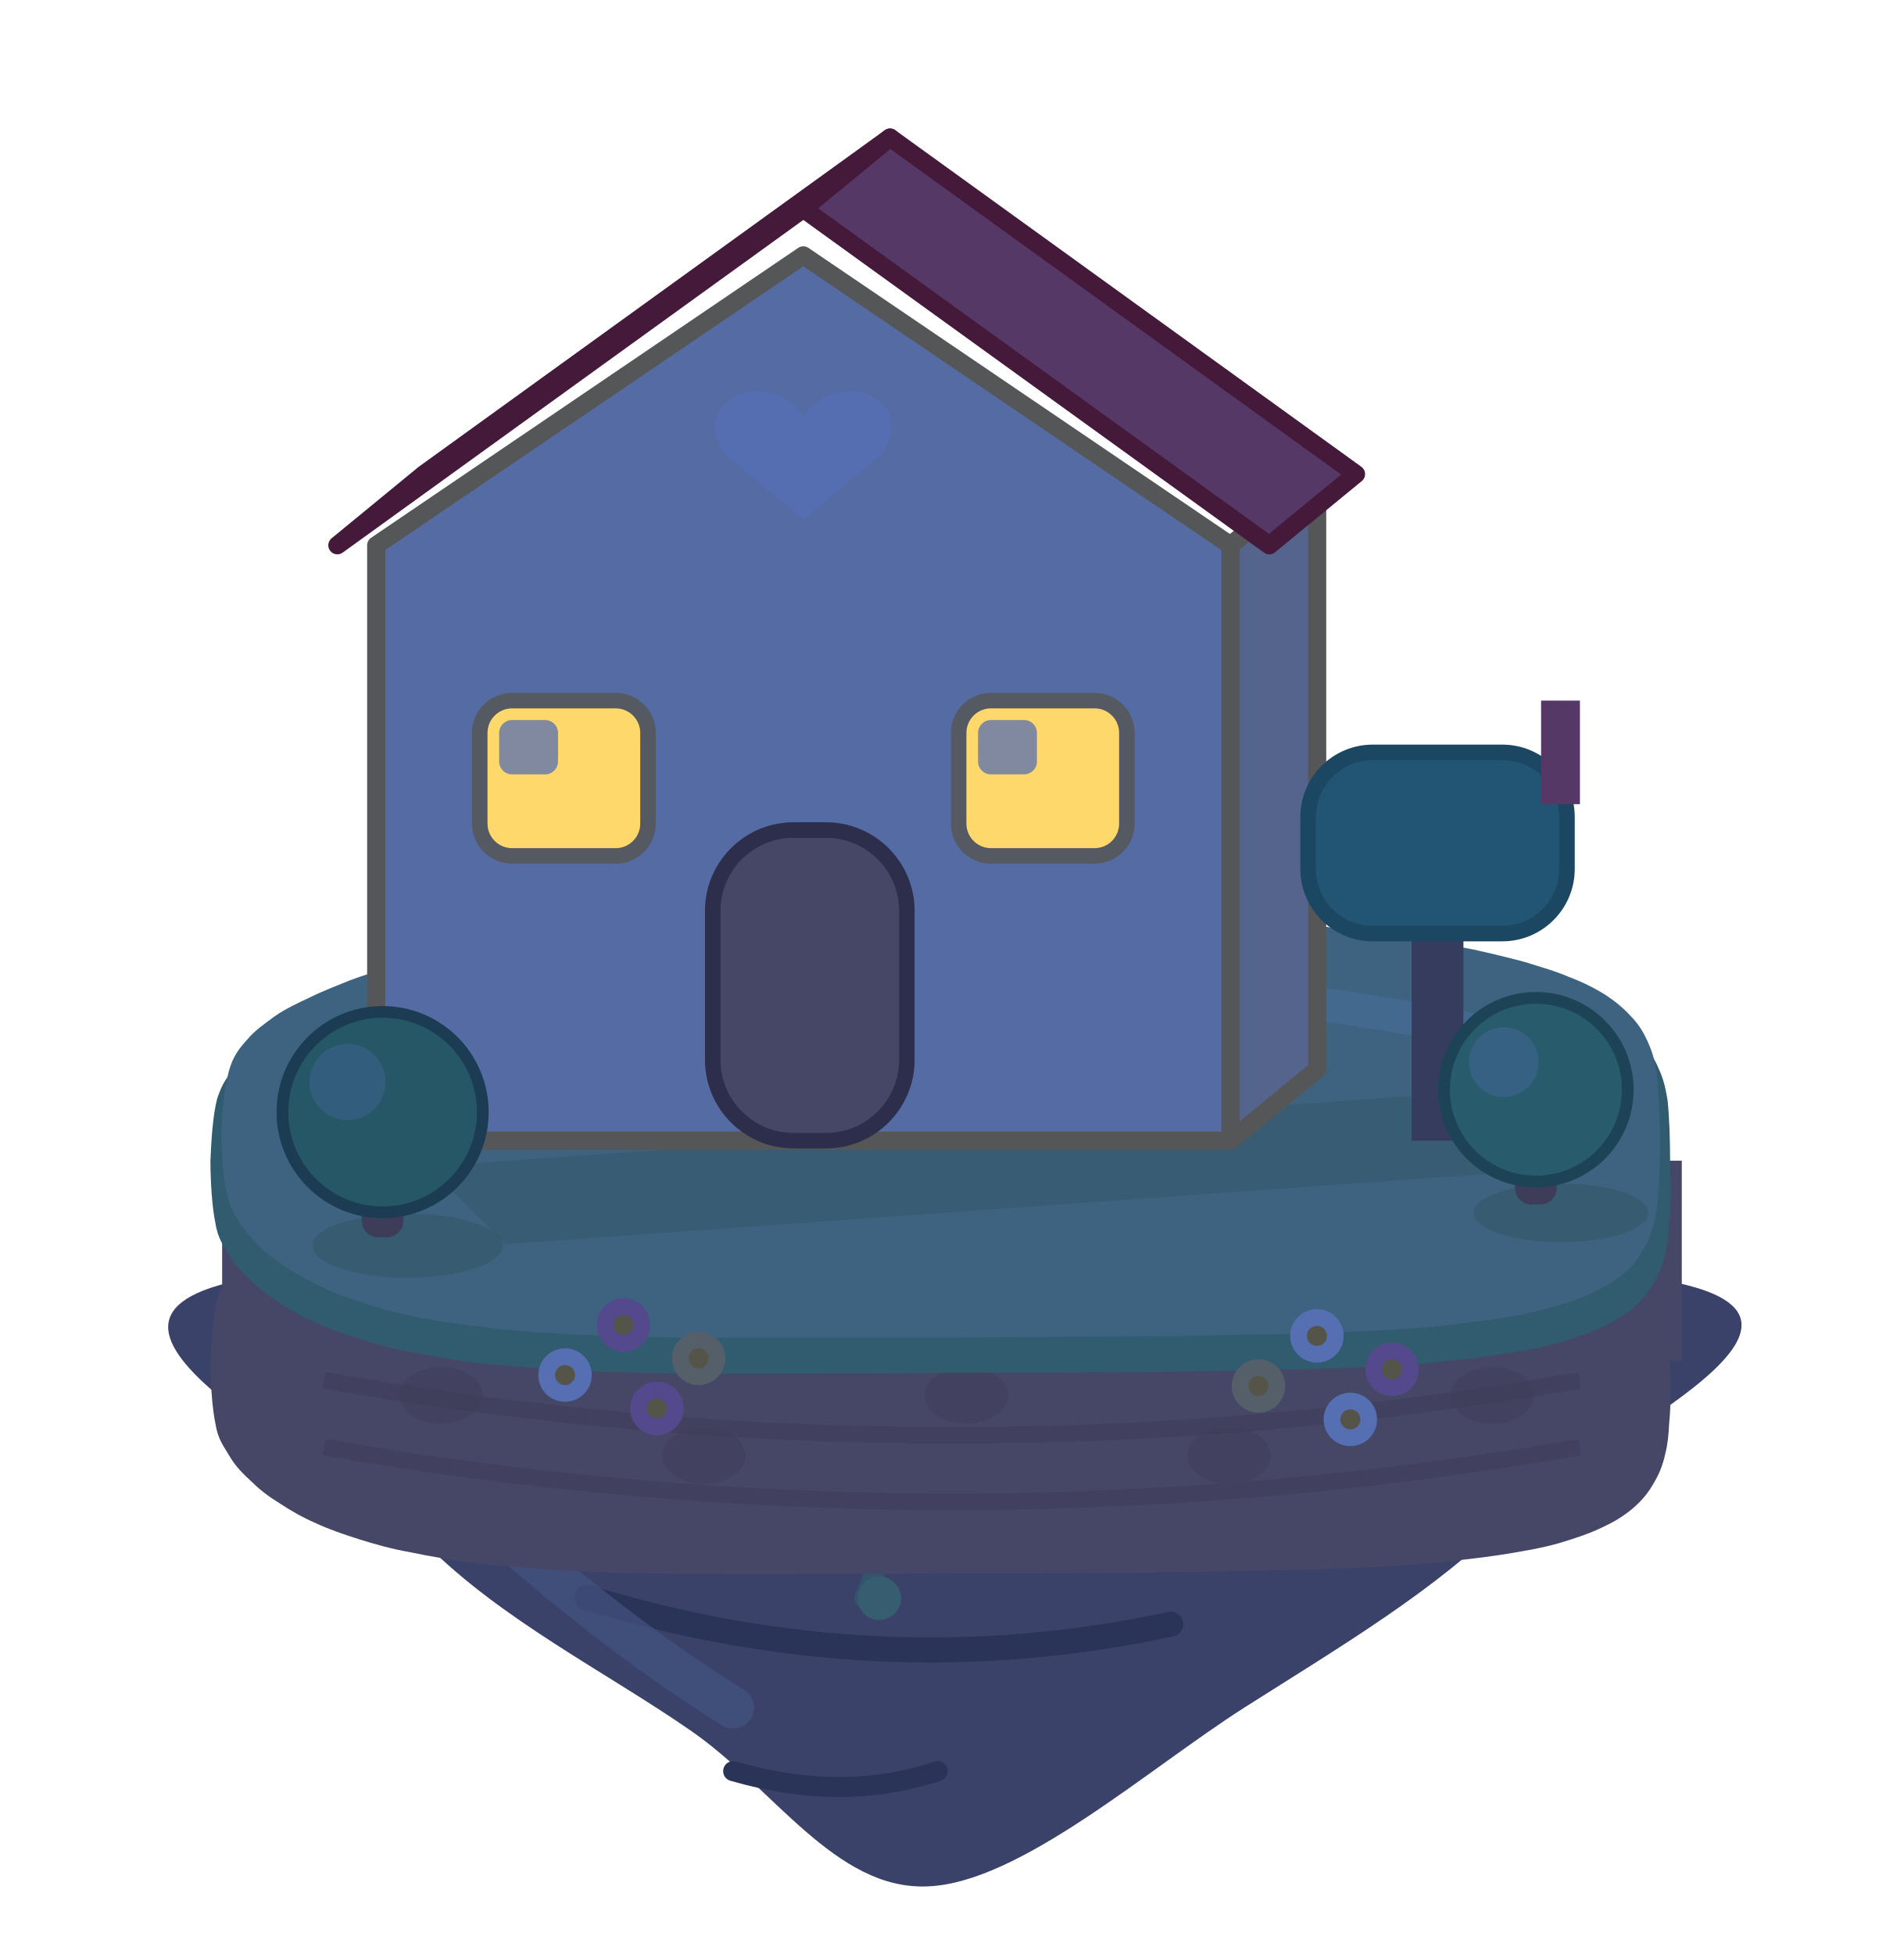
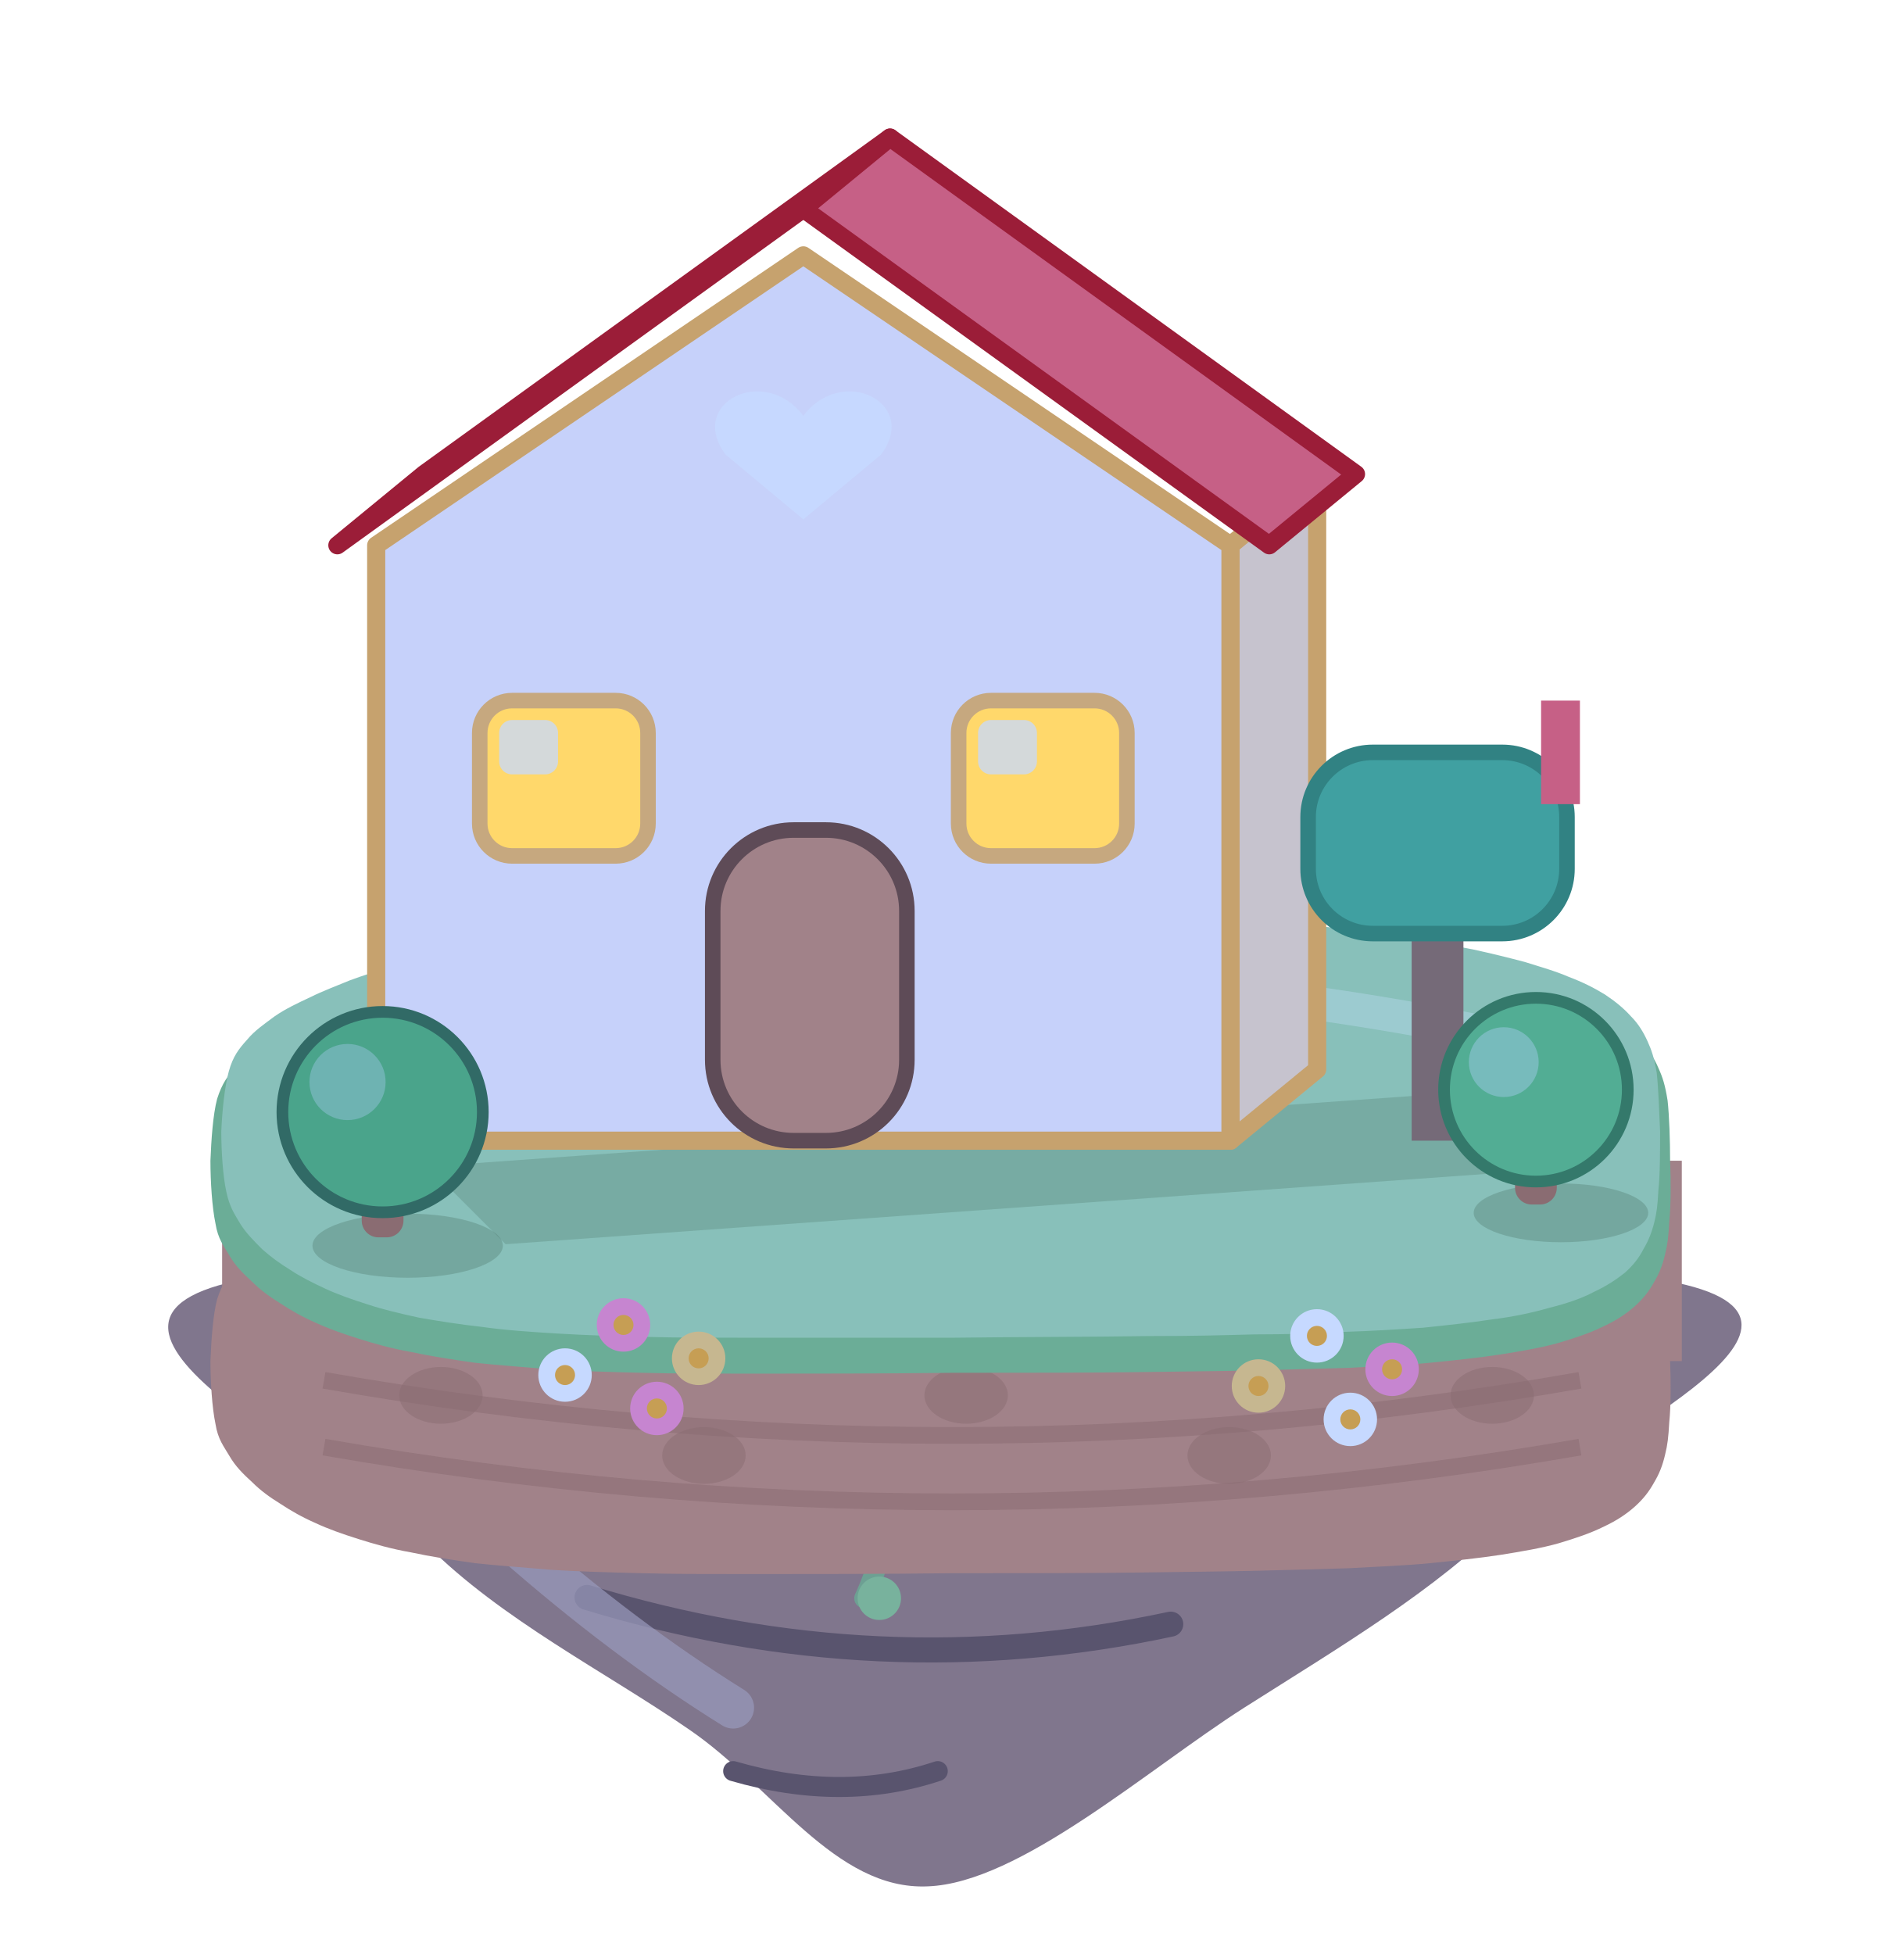
<svg xmlns="http://www.w3.org/2000/svg" width="228" height="234" viewBox="276 581 228 234">
  <defs>
    <linearGradient id="mtB" x1="0" y1="0" x2="0" y2="1">
-       <stop offset="0" stop-color="#376084" />
-       <stop offset="1" stop-color="#416690" />
+       <stop offset="0" stop-color="#78B9BF" />
+       <stop offset="1" stop-color="#93C6D5" />
    </linearGradient>
    <linearGradient id="mtF" x1="0" y1="0" x2="0" y2="1">
-       <stop offset="0" stop-color="#2A5970" />
-       <stop offset="1" stop-color="#36607D" />
+       <stop offset="0" stop-color="#56A99A" />
+       <stop offset="1" stop-color="#77B9B2" />
    </linearGradient>
    <linearGradient id="river" x1="0" y1="0" x2="0" y2="1">
-       <stop offset="0" stop-color="#2959AD" />
-       <stop offset="1" stop-color="#3661B2" />
+       <stop offset="0" stop-color="#54AAFF" />
+       <stop offset="1" stop-color="#77BCFF" />
    </linearGradient>
    <pattern id="grassdots" width="18" height="18" patternUnits="userSpaceOnUse">
-       <circle cx="4" cy="5" r="1.4" fill="#365F75" />
-       <circle cx="13" cy="13" r="1.2" fill="#416788" />
+       <circle cx="4" cy="5" r="1.4" fill="#75B6A4" />
+       <circle cx="13" cy="13" r="1.2" fill="#93C9C7" />
    </pattern>
    <pattern id="tiles" width="14" height="14" patternUnits="userSpaceOnUse">
-       <rect width="14" height="14" fill="#52679A" />
-       <path d="M0 0H14M0 0V14" stroke="#4F608D" stroke-width="1.2" />
+       <rect width="14" height="14" fill="#C0C7E7" />
+       <path d="M0 0H14M0 0V14" stroke="#B8BACF" stroke-width="1.2" />
    </pattern>
  </defs>
-   <path d="M304.3 734.4 C279.6 739.7 318.0 757.1 327.1 766.0 C336.1 775.0 348.5 781.2 358.5 788.1 C368.5 794.9 376.0 807.4 387.1 806.9 C398.1 806.5 413.4 792.9 425.0 785.5 C436.5 778.2 448.0 771.4 456.4 762.9 C464.9 754.4 501.0 739.1 475.7 734.4 Z" fill="#3A4269" />
-   <path d="M346.3 772.3 Q 381.3 783.0 416.2 775.5" stroke="#2A3358" stroke-width="3" fill="none" stroke-linecap="round" />
-   <path d="M363.8 793.1 q 13.1 3.8 24.5 0" stroke="#2A3358" stroke-width="2.4" fill="none" stroke-linecap="round" />
-   <path d="M310.3 738.4 Q 337.6 769.2 363.8 785.5" stroke="#435282" stroke-width="5" fill="none" stroke-linecap="round" opacity=".7" />
-   <path d="M341.9 746.0 q -6 9.4 0 18.9" stroke="#32556C" stroke-width="2.4" fill="none" stroke-linecap="round" />
-   <circle cx="340.1" cy="764.9" r="2.6" fill="#375D71" />
-   <path d="M379.5 746.0 q 6 13.2 0 26.4" stroke="#32556C" stroke-width="2.4" fill="none" stroke-linecap="round" />
-   <circle cx="381.3" cy="772.4" r="2.6" fill="#375D71" />
-   <path d="M419.7 746.0 q -6 8.2 0 16.4" stroke="#32556C" stroke-width="2.4" fill="none" stroke-linecap="round" />
-   <circle cx="417.9" cy="762.4" r="2.6" fill="#375D71" />
-   <path d="M447.7 746.0 q 6 6.3 0 12.6" stroke="#32556C" stroke-width="2.4" fill="none" stroke-linecap="round" />
-   <circle cx="449.5" cy="758.6" r="2.6" fill="#375D71" />
-   <path d="M476.0 744.0 C476.1 746.4 476.1 749.4 475.9 751.3 C475.8 753.1 475.7 754.0 475.4 755.2 C475.1 756.5 474.7 757.5 474.1 758.5 C473.5 759.6 472.8 760.5 471.8 761.4 C470.8 762.3 469.6 763.1 468.1 763.8 C466.5 764.6 464.7 765.2 462.7 765.8 C460.6 766.4 458.2 766.8 455.7 767.2 C453.1 767.6 450.2 767.9 447.2 768.2 C444.2 768.5 441.0 768.6 437.6 768.8 C434.2 768.9 430.7 769.0 426.7 769.1 C422.7 769.2 419.9 769.2 413.7 769.3 C407.6 769.4 397.9 769.4 390.0 769.4 C382.1 769.5 372.3 769.5 366.1 769.5 C359.9 769.5 356.9 769.5 352.9 769.4 C348.9 769.3 345.4 769.2 342.1 769.0 C338.7 768.7 335.7 768.5 332.9 768.2 C330.1 767.8 327.5 767.4 325.2 766.9 C322.9 766.5 320.8 765.9 318.9 765.3 C317.0 764.7 315.3 764.1 313.8 763.4 C312.2 762.7 310.8 761.9 309.6 761.1 C308.3 760.3 307.2 759.5 306.2 758.5 C305.1 757.5 304.2 756.6 303.5 755.4 C302.8 754.2 302.1 753.4 301.8 751.5 C301.4 749.6 301.2 746.5 301.2 744.0 C301.3 741.5 301.5 738.5 302.0 736.6 C302.6 734.7 303.3 733.8 304.3 732.7 C305.2 731.6 306.4 730.7 307.7 729.8 C309.0 728.9 310.5 728.1 312.0 727.4 C313.5 726.7 315.1 726.0 316.8 725.4 C318.4 724.7 320.1 724.2 321.9 723.6 C323.7 723.0 325.5 722.4 327.5 721.9 C329.5 721.3 331.5 720.8 333.9 720.3 C336.2 719.8 338.7 719.3 341.7 718.9 C344.6 718.4 347.8 718.1 351.6 717.8 C355.5 717.5 358.4 717.3 364.8 717.1 C371.2 717.0 381.6 717.0 390.0 717.0 C398.4 717.0 408.7 717.1 415.0 717.3 C421.4 717.5 424.2 717.8 428.0 718.0 C431.8 718.3 434.9 718.7 438.0 719.0 C441.0 719.4 443.7 719.8 446.2 720.2 C448.8 720.6 451.2 721.1 453.4 721.6 C455.6 722.0 457.7 722.5 459.7 723.1 C461.6 723.7 463.4 724.3 465.0 724.9 C466.7 725.6 468.1 726.3 469.4 727.1 C470.6 727.9 471.7 728.8 472.5 729.7 C473.4 730.7 474.1 731.7 474.6 732.9 C475.1 734.0 475.4 734.9 475.7 736.8 C475.9 738.6 476.0 741.6 476.0 744.0 Z" fill="#464766" />
-   <rect x="302.6" y="720.0" width="174.8" height="24.0" fill="#464766" />
-   <path d="M314.8 746.3 Q 390.0 759.5 465.2 746.3" stroke="#3D3D59" stroke-width="2" fill="none" opacity=".55" />
-   <path d="M314.8 754.3 Q 390.0 767.4 465.2 754.3" stroke="#3D3D59" stroke-width="2" fill="none" opacity=".55" />
-   <ellipse cx="328.8" cy="748.1" rx="5" ry="3.4" fill="#3D3D59" opacity=".5" />
-   <ellipse cx="360.3" cy="755.3" rx="5" ry="3.4" fill="#3D3D59" opacity=".5" />
-   <ellipse cx="391.7" cy="748.1" rx="5" ry="3.4" fill="#3D3D59" opacity=".5" />
-   <ellipse cx="423.2" cy="755.3" rx="5" ry="3.4" fill="#3D3D59" opacity=".5" />
-   <ellipse cx="454.7" cy="748.1" rx="5" ry="3.4" fill="#3D3D59" opacity=".5" />
-   <path d="M476.0 720.0 C476.1 722.4 476.1 725.4 475.9 727.3 C475.8 729.1 475.7 730.0 475.4 731.2 C475.1 732.5 474.7 733.5 474.1 734.5 C473.5 735.6 472.8 736.5 471.8 737.4 C470.8 738.3 469.6 739.1 468.1 739.8 C466.5 740.6 464.7 741.2 462.7 741.8 C460.6 742.4 458.2 742.8 455.7 743.2 C453.1 743.6 450.2 743.9 447.2 744.2 C444.2 744.5 441.0 744.6 437.6 744.8 C434.2 744.9 430.7 745.0 426.7 745.1 C422.7 745.2 419.9 745.2 413.7 745.3 C407.6 745.4 397.9 745.4 390.0 745.4 C382.1 745.5 372.3 745.5 366.1 745.5 C359.9 745.5 356.9 745.5 352.9 745.4 C348.9 745.3 345.4 745.2 342.1 745.0 C338.7 744.7 335.7 744.5 332.9 744.2 C330.1 743.8 327.5 743.4 325.2 742.9 C322.9 742.5 320.8 741.9 318.9 741.3 C317.0 740.7 315.3 740.1 313.8 739.4 C312.2 738.7 310.8 737.9 309.6 737.1 C308.3 736.3 307.2 735.5 306.2 734.5 C305.1 733.5 304.2 732.6 303.5 731.4 C302.8 730.2 302.1 729.4 301.8 727.5 C301.4 725.6 301.2 722.5 301.2 720.0 C301.3 717.5 301.5 714.5 302.0 712.6 C302.6 710.7 303.3 709.8 304.3 708.7 C305.2 707.6 306.4 706.7 307.7 705.8 C309.0 704.9 310.5 704.1 312.0 703.4 C313.5 702.7 315.1 702.0 316.8 701.4 C318.4 700.7 320.1 700.2 321.9 699.6 C323.7 699.0 325.5 698.4 327.5 697.9 C329.5 697.3 331.5 696.8 333.9 696.3 C336.2 695.8 338.7 695.3 341.7 694.9 C344.6 694.4 347.8 694.1 351.6 693.8 C355.5 693.5 358.4 693.3 364.8 693.1 C371.2 693.0 381.6 693.0 390.0 693.0 C398.4 693.0 408.7 693.1 415.0 693.3 C421.4 693.5 424.2 693.8 428.0 694.0 C431.8 694.3 434.9 694.7 438.0 695.0 C441.0 695.4 443.7 695.8 446.2 696.2 C448.8 696.6 451.2 697.1 453.4 697.6 C455.6 698.0 457.7 698.5 459.7 699.1 C461.6 699.7 463.4 700.3 465.0 700.9 C466.7 701.6 468.1 702.3 469.4 703.1 C470.6 703.9 471.7 704.8 472.5 705.7 C473.4 706.7 474.1 707.7 474.6 708.9 C475.1 710.0 475.4 710.9 475.7 712.8 C475.9 714.6 476.0 717.6 476.0 720.0 Z" fill="#315B6E" />
-   <path d="M474.8 716.5 C474.8 718.8 474.8 721.7 474.6 723.5 C474.5 725.4 474.4 726.2 474.1 727.4 C473.8 728.6 473.4 729.6 472.8 730.6 C472.3 731.6 471.6 732.5 470.6 733.4 C469.6 734.2 468.4 735.0 466.9 735.7 C465.4 736.5 463.6 737.1 461.6 737.6 C459.5 738.2 457.2 738.7 454.7 739.0 C452.1 739.4 449.3 739.7 446.4 740.0 C443.4 740.2 440.2 740.4 436.9 740.5 C433.5 740.7 430.1 740.8 426.2 740.8 C422.3 740.9 419.4 741.0 413.4 741.0 C407.4 741.1 397.8 741.1 390.0 741.2 C382.2 741.2 372.5 741.2 366.4 741.2 C360.3 741.2 357.4 741.2 353.4 741.1 C349.5 741.0 346.1 740.9 342.8 740.7 C339.5 740.5 336.5 740.3 333.7 739.9 C331.0 739.6 328.5 739.2 326.2 738.8 C323.9 738.3 321.8 737.8 320.0 737.2 C318.1 736.6 316.4 736.0 314.9 735.3 C313.4 734.6 312.0 733.9 310.8 733.1 C309.5 732.3 308.4 731.5 307.4 730.6 C306.4 729.6 305.5 728.7 304.8 727.6 C304.1 726.4 303.5 725.6 303.1 723.7 C302.7 721.9 302.5 718.9 302.5 716.5 C302.6 714.1 302.9 711.1 303.4 709.3 C303.9 707.5 304.6 706.6 305.6 705.5 C306.5 704.4 307.7 703.6 308.9 702.7 C310.2 701.8 311.7 701.1 313.2 700.4 C314.6 699.7 316.2 699.1 317.9 698.4 C319.5 697.8 321.2 697.3 322.9 696.7 C324.7 696.1 326.4 695.6 328.4 695.0 C330.4 694.5 332.4 694.0 334.7 693.5 C337.0 693.0 339.5 692.5 342.4 692.1 C345.3 691.7 348.4 691.3 352.2 691.1 C356.0 690.8 358.9 690.6 365.2 690.4 C371.5 690.3 381.7 690.3 390.0 690.3 C398.3 690.3 408.4 690.5 414.7 690.6 C420.9 690.8 423.7 691.0 427.4 691.3 C431.2 691.6 434.3 691.9 437.2 692.3 C440.2 692.6 442.9 693.0 445.4 693.4 C447.9 693.8 450.2 694.3 452.4 694.7 C454.7 695.2 456.7 695.7 458.6 696.2 C460.5 696.8 462.3 697.3 463.9 698.0 C465.5 698.6 466.9 699.3 468.2 700.1 C469.4 700.9 470.4 701.7 471.3 702.7 C472.2 703.6 472.8 704.6 473.3 705.7 C473.8 706.8 474.1 707.7 474.4 709.5 C474.6 711.3 474.7 714.2 474.8 716.5 Z" fill="#3D6381" />
-   <path d="M321.8 705.6 Q 390.0 690.6 458.2 705.6" stroke="#45698F" stroke-width="4" fill="none" stroke-linecap="round" opacity=".9" />
+   <path d="M304.3 734.4 C279.6 739.7 318.0 757.1 327.1 766.0 C336.1 775.0 348.5 781.2 358.5 788.1 C368.5 794.9 376.0 807.4 387.1 806.9 C398.1 806.5 413.4 792.9 425.0 785.5 C436.5 778.2 448.0 771.4 456.4 762.9 C464.9 754.4 501.0 739.1 475.7 734.4 Z" fill="#80768D" />
+   <path d="M346.3 772.3 Q 381.3 783.0 416.2 775.5" stroke="#59546E" stroke-width="3" fill="none" stroke-linecap="round" />
+   <path d="M363.8 793.1 q 13.1 3.8 24.5 0" stroke="#59546E" stroke-width="2.4" fill="none" stroke-linecap="round" />
+   <path d="M310.3 738.4 Q 337.6 769.2 363.8 785.5" stroke="#999ABC" stroke-width="5" fill="none" stroke-linecap="round" opacity=".7" />
+   <path d="M341.9 746.0 q -6 9.4 0 18.9" stroke="#6DA093" stroke-width="2.4" fill="none" stroke-linecap="round" />
+   <circle cx="340.1" cy="764.9" r="2.6" fill="#78B29D" />
+   <path d="M379.5 746.0 q 6 13.2 0 26.4" stroke="#6DA093" stroke-width="2.4" fill="none" stroke-linecap="round" />
+   <circle cx="381.3" cy="772.4" r="2.6" fill="#78B29D" />
+   <path d="M419.7 746.0 q -6 8.2 0 16.4" stroke="#6DA093" stroke-width="2.4" fill="none" stroke-linecap="round" />
+   <circle cx="417.9" cy="762.4" r="2.6" fill="#78B29D" />
+   <path d="M447.7 746.0 q 6 6.3 0 12.6" stroke="#6DA093" stroke-width="2.4" fill="none" stroke-linecap="round" />
+   <circle cx="449.5" cy="758.6" r="2.6" fill="#78B29D" />
+   <path d="M476.0 744.0 C476.1 746.4 476.1 749.4 475.9 751.3 C475.8 753.1 475.7 754.0 475.4 755.2 C475.1 756.5 474.7 757.5 474.1 758.5 C473.5 759.6 472.8 760.5 471.8 761.4 C470.8 762.3 469.6 763.1 468.1 763.8 C466.5 764.6 464.7 765.2 462.7 765.8 C460.6 766.4 458.2 766.8 455.7 767.2 C453.1 767.6 450.2 767.9 447.2 768.2 C444.2 768.5 441.0 768.6 437.6 768.8 C434.2 768.9 430.7 769.0 426.7 769.1 C422.7 769.2 419.9 769.2 413.7 769.3 C407.6 769.4 397.9 769.4 390.0 769.4 C382.1 769.5 372.3 769.5 366.1 769.5 C359.9 769.5 356.9 769.5 352.9 769.4 C348.9 769.3 345.4 769.2 342.1 769.0 C338.7 768.7 335.7 768.5 332.9 768.2 C330.1 767.8 327.5 767.4 325.2 766.9 C322.9 766.5 320.8 765.9 318.9 765.3 C317.0 764.7 315.3 764.1 313.8 763.4 C312.2 762.7 310.8 761.9 309.6 761.1 C308.3 760.3 307.2 759.5 306.2 758.5 C305.1 757.5 304.2 756.6 303.5 755.4 C302.8 754.2 302.1 753.4 301.8 751.5 C301.4 749.6 301.2 746.5 301.2 744.0 C301.3 741.5 301.5 738.5 302.0 736.6 C302.6 734.7 303.3 733.8 304.3 732.7 C305.2 731.6 306.4 730.7 307.7 729.8 C309.0 728.9 310.5 728.1 312.0 727.4 C313.5 726.7 315.1 726.0 316.8 725.4 C318.4 724.7 320.1 724.2 321.9 723.6 C323.7 723.0 325.5 722.4 327.5 721.9 C329.5 721.3 331.5 720.8 333.9 720.3 C336.2 719.8 338.7 719.3 341.7 718.9 C344.6 718.4 347.8 718.1 351.6 717.8 C355.5 717.5 358.4 717.3 364.8 717.1 C371.2 717.0 381.6 717.0 390.0 717.0 C398.4 717.0 408.7 717.1 415.0 717.3 C421.4 717.5 424.2 717.8 428.0 718.0 C431.8 718.3 434.9 718.7 438.0 719.0 C441.0 719.4 443.7 719.8 446.2 720.2 C448.8 720.6 451.2 721.1 453.4 721.6 C455.6 722.0 457.7 722.5 459.7 723.1 C461.6 723.7 463.4 724.3 465.0 724.9 C466.7 725.6 468.1 726.3 469.4 727.1 C470.6 727.9 471.7 728.8 472.5 729.7 C473.4 730.7 474.1 731.7 474.6 732.9 C475.1 734.0 475.4 734.9 475.7 736.8 C475.9 738.6 476.0 741.6 476.0 744.0 Z" fill="#A18289" />
+   <rect x="302.6" y="720.0" width="174.8" height="24.0" fill="#A18289" />
+   <path d="M314.8 746.3 Q 390.0 759.5 465.2 746.3" stroke="#8A6C72" stroke-width="2" fill="none" opacity=".55" />
+   <path d="M314.8 754.3 Q 390.0 767.4 465.2 754.3" stroke="#8A6C72" stroke-width="2" fill="none" opacity=".55" />
+   <ellipse cx="328.8" cy="748.1" rx="5" ry="3.4" fill="#8A6C72" opacity=".5" />
+   <ellipse cx="360.3" cy="755.3" rx="5" ry="3.4" fill="#8A6C72" opacity=".5" />
+   <ellipse cx="391.7" cy="748.1" rx="5" ry="3.4" fill="#8A6C72" opacity=".5" />
+   <ellipse cx="423.2" cy="755.3" rx="5" ry="3.4" fill="#8A6C72" opacity=".5" />
+   <ellipse cx="454.7" cy="748.1" rx="5" ry="3.4" fill="#8A6C72" opacity=".5" />
+   <path d="M476.0 720.0 C476.1 722.4 476.1 725.4 475.9 727.3 C475.8 729.1 475.7 730.0 475.4 731.2 C475.1 732.5 474.7 733.5 474.1 734.5 C473.5 735.6 472.8 736.5 471.8 737.4 C470.8 738.3 469.6 739.1 468.1 739.8 C466.5 740.6 464.7 741.2 462.7 741.8 C460.6 742.4 458.2 742.8 455.7 743.2 C453.1 743.6 450.2 743.9 447.2 744.2 C444.2 744.5 441.0 744.6 437.6 744.8 C434.2 744.9 430.7 745.0 426.7 745.1 C422.7 745.2 419.9 745.2 413.7 745.3 C407.6 745.4 397.9 745.4 390.0 745.4 C382.1 745.5 372.3 745.5 366.1 745.5 C359.9 745.5 356.9 745.5 352.9 745.4 C348.9 745.3 345.4 745.2 342.1 745.0 C338.7 744.7 335.7 744.5 332.9 744.2 C330.1 743.8 327.5 743.4 325.2 742.9 C322.9 742.5 320.8 741.9 318.9 741.3 C317.0 740.7 315.3 740.1 313.8 739.4 C312.2 738.7 310.8 737.9 309.6 737.1 C308.3 736.3 307.2 735.5 306.2 734.5 C305.1 733.5 304.2 732.6 303.5 731.4 C302.8 730.2 302.1 729.4 301.8 727.5 C301.4 725.6 301.2 722.5 301.2 720.0 C301.3 717.5 301.5 714.5 302.0 712.6 C302.6 710.7 303.3 709.8 304.3 708.7 C305.2 707.6 306.4 706.7 307.7 705.8 C309.0 704.9 310.5 704.1 312.0 703.4 C313.5 702.7 315.1 702.0 316.8 701.4 C318.4 700.7 320.1 700.2 321.9 699.6 C323.7 699.0 325.5 698.4 327.5 697.9 C329.5 697.3 331.5 696.8 333.9 696.3 C336.2 695.8 338.7 695.3 341.7 694.9 C344.6 694.4 347.8 694.1 351.6 693.8 C355.5 693.5 358.4 693.3 364.8 693.1 C371.2 693.0 381.6 693.0 390.0 693.0 C398.4 693.0 408.7 693.1 415.0 693.3 C421.4 693.5 424.2 693.8 428.0 694.0 C431.8 694.3 434.9 694.7 438.0 695.0 C441.0 695.4 443.7 695.8 446.2 696.2 C448.8 696.6 451.2 697.1 453.4 697.6 C455.6 698.0 457.7 698.5 459.7 699.1 C461.6 699.7 463.4 700.3 465.0 700.9 C466.7 701.6 468.1 702.3 469.4 703.1 C470.6 703.9 471.7 704.8 472.5 705.7 C473.4 706.7 474.1 707.7 474.6 708.9 C475.1 710.0 475.4 710.9 475.7 712.8 C475.9 714.6 476.0 717.6 476.0 720.0 Z" fill="#6BAD97" />
+   <path d="M474.8 716.5 C474.8 718.8 474.8 721.7 474.6 723.5 C474.5 725.4 474.4 726.2 474.1 727.4 C473.8 728.6 473.4 729.6 472.8 730.6 C472.3 731.6 471.6 732.5 470.6 733.4 C469.6 734.2 468.4 735.0 466.9 735.7 C465.4 736.5 463.6 737.1 461.6 737.6 C459.5 738.2 457.2 738.7 454.7 739.0 C452.1 739.4 449.3 739.7 446.4 740.0 C443.4 740.2 440.2 740.4 436.9 740.5 C433.5 740.7 430.1 740.8 426.2 740.8 C422.3 740.9 419.4 741.0 413.4 741.0 C407.4 741.1 397.8 741.1 390.0 741.2 C382.2 741.2 372.5 741.2 366.4 741.2 C360.3 741.2 357.4 741.2 353.4 741.1 C349.5 741.0 346.1 740.9 342.8 740.7 C339.5 740.5 336.5 740.3 333.7 739.9 C331.0 739.6 328.5 739.2 326.2 738.8 C323.9 738.3 321.8 737.8 320.0 737.2 C318.1 736.6 316.4 736.0 314.9 735.3 C313.4 734.6 312.0 733.9 310.8 733.1 C309.5 732.3 308.4 731.5 307.4 730.6 C306.4 729.6 305.5 728.7 304.8 727.6 C304.1 726.4 303.5 725.6 303.1 723.7 C302.7 721.9 302.5 718.9 302.5 716.5 C302.6 714.1 302.9 711.1 303.4 709.3 C303.9 707.5 304.6 706.6 305.6 705.5 C306.5 704.4 307.7 703.6 308.9 702.7 C310.2 701.8 311.7 701.1 313.2 700.4 C314.6 699.7 316.2 699.1 317.9 698.4 C319.5 697.8 321.2 697.3 322.9 696.7 C324.7 696.1 326.4 695.6 328.4 695.0 C330.4 694.5 332.4 694.0 334.7 693.5 C337.0 693.0 339.5 692.5 342.4 692.1 C345.3 691.7 348.4 691.3 352.2 691.1 C356.0 690.8 358.9 690.6 365.2 690.4 C371.5 690.3 381.7 690.3 390.0 690.3 C398.3 690.3 408.4 690.5 414.7 690.6 C420.9 690.8 423.7 691.0 427.4 691.3 C431.2 691.6 434.3 691.9 437.2 692.3 C440.2 692.6 442.9 693.0 445.4 693.4 C447.9 693.8 450.2 694.3 452.4 694.7 C454.7 695.2 456.7 695.7 458.6 696.2 C460.5 696.8 462.3 697.3 463.9 698.0 C465.5 698.6 466.9 699.3 468.2 700.1 C469.4 700.9 470.4 701.7 471.3 702.7 C472.2 703.6 472.8 704.6 473.3 705.7 C473.8 706.8 474.1 707.7 474.4 709.5 C474.6 711.3 474.7 714.2 474.8 716.5 Z" fill="#88C0BA" />
+   <path d="M321.8 705.6 Q 390.0 690.6 458.2 705.6" stroke="#9FCCD3" stroke-width="4" fill="none" stroke-linecap="round" opacity=".9" />
  <g transform="translate(-49.4 66.6) scale(1.55)">
    <g transform="translate(195 0)">
      <polygon points="48.0,422.0 124.7,416.5 130.7,422.5 54.0,428.0" fill="rgba(30,60,40,.16)" />
-       <polygon points="110.0,420.0 116.7,414.5 116.7,368.5 110.0,374.0" fill="#55648C" stroke="#555658" stroke-width="1.4" stroke-linejoin="round" />
-       <polygon points="41.0,374.0 77.0,348.0 83.7,342.5 47.7,368.5" fill="#552448" stroke="#44193A" stroke-width="1.4" stroke-linejoin="round" />
-       <polygon points="77.0,348.0 113.0,374.0 119.7,368.5 83.7,342.5" fill="#553865" stroke="#44193A" stroke-width="1.4" stroke-linejoin="round" />
-       <polygon points="44.0,420.0 110.0,420.0 110.0,374.0 77.0,351.6 44.0,374.0" fill="#556BA4" stroke="#555658" stroke-width="1.4" stroke-linejoin="round" />
-       <rect x="52" y="386" width="13" height="12" rx="2.5" fill="#FFD86B" stroke="#555961" stroke-width="1.2" />
-       <rect x="53.5" y="387.5" width="4.55" height="4.2" rx="1" fill="#556FB2" opacity=".75" />
-       <rect x="89" y="386" width="13" height="12" rx="2.5" fill="#FFD86B" stroke="#555961" stroke-width="1.2" />
-       <rect x="90.5" y="387.5" width="4.55" height="4.2" rx="1" fill="#556FB2" opacity=".75" />
-       <rect x="70" y="396" width="15" height="24" rx="6.25" fill="#464766" stroke="#2D2E4B" stroke-width="1.2" />
-       <path d="M78 368 c-3-4-9-1-6 3 l6 5 6-5 c3-4-3-7-6-3z" fill="#556FB2" opacity=".9" transform="translate(-1 -4)" />
-       <rect x="124" y="402" width="4" height="18" fill="#353C5D" />
-       <rect x="116" y="390" width="20" height="14" rx="5" fill="#215573" stroke="#1B4763" stroke-width="1.2" />
-       <rect x="134" y="386" width="3" height="8" fill="#553865" />
+       <polygon points="110.0,420.0 116.7,414.5 116.7,368.5 110.0,374.0" fill="#C6C3CE" stroke="#C6A26E" stroke-width="1.4" stroke-linejoin="round" />
+       <polygon points="41.0,374.0 77.0,348.0 83.7,342.5 47.7,368.5" fill="#C63452" stroke="#9B1D38" stroke-width="1.4" stroke-linejoin="round" />
+       <polygon points="77.0,348.0 113.0,374.0 119.7,368.5 83.7,342.5" fill="#C66086" stroke="#9B1D38" stroke-width="1.4" stroke-linejoin="round" />
+       <polygon points="44.0,420.0 110.0,420.0 110.0,374.0 77.0,351.6 44.0,374.0" fill="#C6D1FA" stroke="#C6A26E" stroke-width="1.4" stroke-linejoin="round" />
+       <rect x="52" y="386" width="13" height="12" rx="2.5" fill="#FFD86B" stroke="#C6A87F" stroke-width="1.2" />
+       <rect x="53.5" y="387.5" width="4.55" height="4.2" rx="1" fill="#C6D9FF" opacity=".75" />
+       <rect x="89" y="386" width="13" height="12" rx="2.5" fill="#FFD86B" stroke="#C6A87F" stroke-width="1.2" />
+       <rect x="90.5" y="387.5" width="4.55" height="4.2" rx="1" fill="#C6D9FF" opacity=".75" />
+       <rect x="70" y="396" width="15" height="24" rx="6.25" fill="#A18289" stroke="#5E4B57" stroke-width="1.2" />
+       <path d="M78 368 c-3-4-9-1-6 3 l6 5 6-5 c3-4-3-7-6-3z" fill="#C6D9FF" opacity=".9" transform="translate(-1 -4)" />
+       <rect x="124" y="402" width="4" height="18" fill="#756A78" />
+       <rect x="116" y="390" width="20" height="14" rx="5" fill="#40A0A1" stroke="#318283" stroke-width="1.2" />
+       <rect x="134" y="386" width="3" height="8" fill="#C66086" />
    </g>
  </g>
  <ellipse cx="324.818" cy="730.178" rx="11.4" ry="3.84" fill="rgba(30,60,40,.18)" />
-   <rect x="319.318" y="718.378" width="5" height="10.8" rx="2" fill="#3D3D59" />
-   <circle cx="321.818" cy="714.178" r="12" fill="#255767" stroke="#1B3C53" stroke-width="1.4" />
-   <circle cx="317.618" cy="710.578" r="4.56" fill="#335D7D" />
+   <rect x="319.318" y="718.378" width="5" height="10.8" rx="2" fill="#8A6C72" />
+   <circle cx="321.818" cy="714.178" r="12" fill="#4AA48B" stroke="#316A66" stroke-width="1.4" />
+   <circle cx="317.618" cy="710.578" r="4.56" fill="#6EB3B2" />
  <ellipse cx="462.93" cy="726.245" rx="10.45" ry="3.52" fill="rgba(30,60,40,.18)" />
-   <rect x="457.43" y="715.345" width="5" height="9.9" rx="2" fill="#3D3D59" />
-   <circle cx="459.93" cy="711.495" r="11" fill="#285B6C" stroke="#1C4356" stroke-width="1.4" />
-   <circle cx="456.08" cy="708.195" r="4.18" fill="#366182" />
-   <circle cx="350.664" cy="739.668" r="3.2" fill="#55498D" />
-   <circle cx="350.664" cy="739.668" r="1.2" fill="#555449" />
-   <circle cx="359.664" cy="743.668" r="3.2" fill="#555F6A" />
-   <circle cx="359.664" cy="743.668" r="1.2" fill="#555449" />
-   <circle cx="343.664" cy="745.668" r="3.2" fill="#556FB2" />
-   <circle cx="343.664" cy="745.668" r="1.2" fill="#555449" />
-   <circle cx="354.664" cy="749.668" r="3.2" fill="#55498D" />
-   <circle cx="354.664" cy="749.668" r="1.2" fill="#555449" />
-   <circle cx="433.706" cy="740.979" r="3.2" fill="#556FB2" />
-   <circle cx="433.706" cy="740.979" r="1.2" fill="#555449" />
-   <circle cx="442.706" cy="744.979" r="3.2" fill="#55498D" />
-   <circle cx="442.706" cy="744.979" r="1.2" fill="#555449" />
-   <circle cx="426.706" cy="746.979" r="3.2" fill="#555F6A" />
-   <circle cx="426.706" cy="746.979" r="1.2" fill="#555449" />
-   <circle cx="437.706" cy="750.979" r="3.2" fill="#556FB2" />
-   <circle cx="437.706" cy="750.979" r="1.2" fill="#555449" />
+   <rect x="457.43" y="715.345" width="5" height="9.9" rx="2" fill="#8A6C72" />
+   <circle cx="459.93" cy="711.495" r="11" fill="#52AD94" stroke="#34796B" stroke-width="1.4" />
+   <circle cx="456.08" cy="708.195" r="4.18" fill="#77BBBC" />
+   <circle cx="350.664" cy="739.668" r="3.2" fill="#C685D0" />
+   <circle cx="350.664" cy="739.668" r="1.2" fill="#C69E54" />
+   <circle cx="359.664" cy="743.668" r="3.2" fill="#C6B790" />
+   <circle cx="359.664" cy="743.668" r="1.2" fill="#C69E54" />
+   <circle cx="343.664" cy="745.668" r="3.2" fill="#C6D9FF" />
+   <circle cx="343.664" cy="745.668" r="1.2" fill="#C69E54" />
+   <circle cx="354.664" cy="749.668" r="3.2" fill="#C685D0" />
+   <circle cx="354.664" cy="749.668" r="1.2" fill="#C69E54" />
+   <circle cx="433.706" cy="740.979" r="3.2" fill="#C6D9FF" />
+   <circle cx="433.706" cy="740.979" r="1.2" fill="#C69E54" />
+   <circle cx="442.706" cy="744.979" r="3.2" fill="#C685D0" />
+   <circle cx="442.706" cy="744.979" r="1.2" fill="#C69E54" />
+   <circle cx="426.706" cy="746.979" r="3.2" fill="#C6B790" />
+   <circle cx="426.706" cy="746.979" r="1.2" fill="#C69E54" />
+   <circle cx="437.706" cy="750.979" r="3.2" fill="#C6D9FF" />
+   <circle cx="437.706" cy="750.979" r="1.2" fill="#C69E54" />
</svg>
